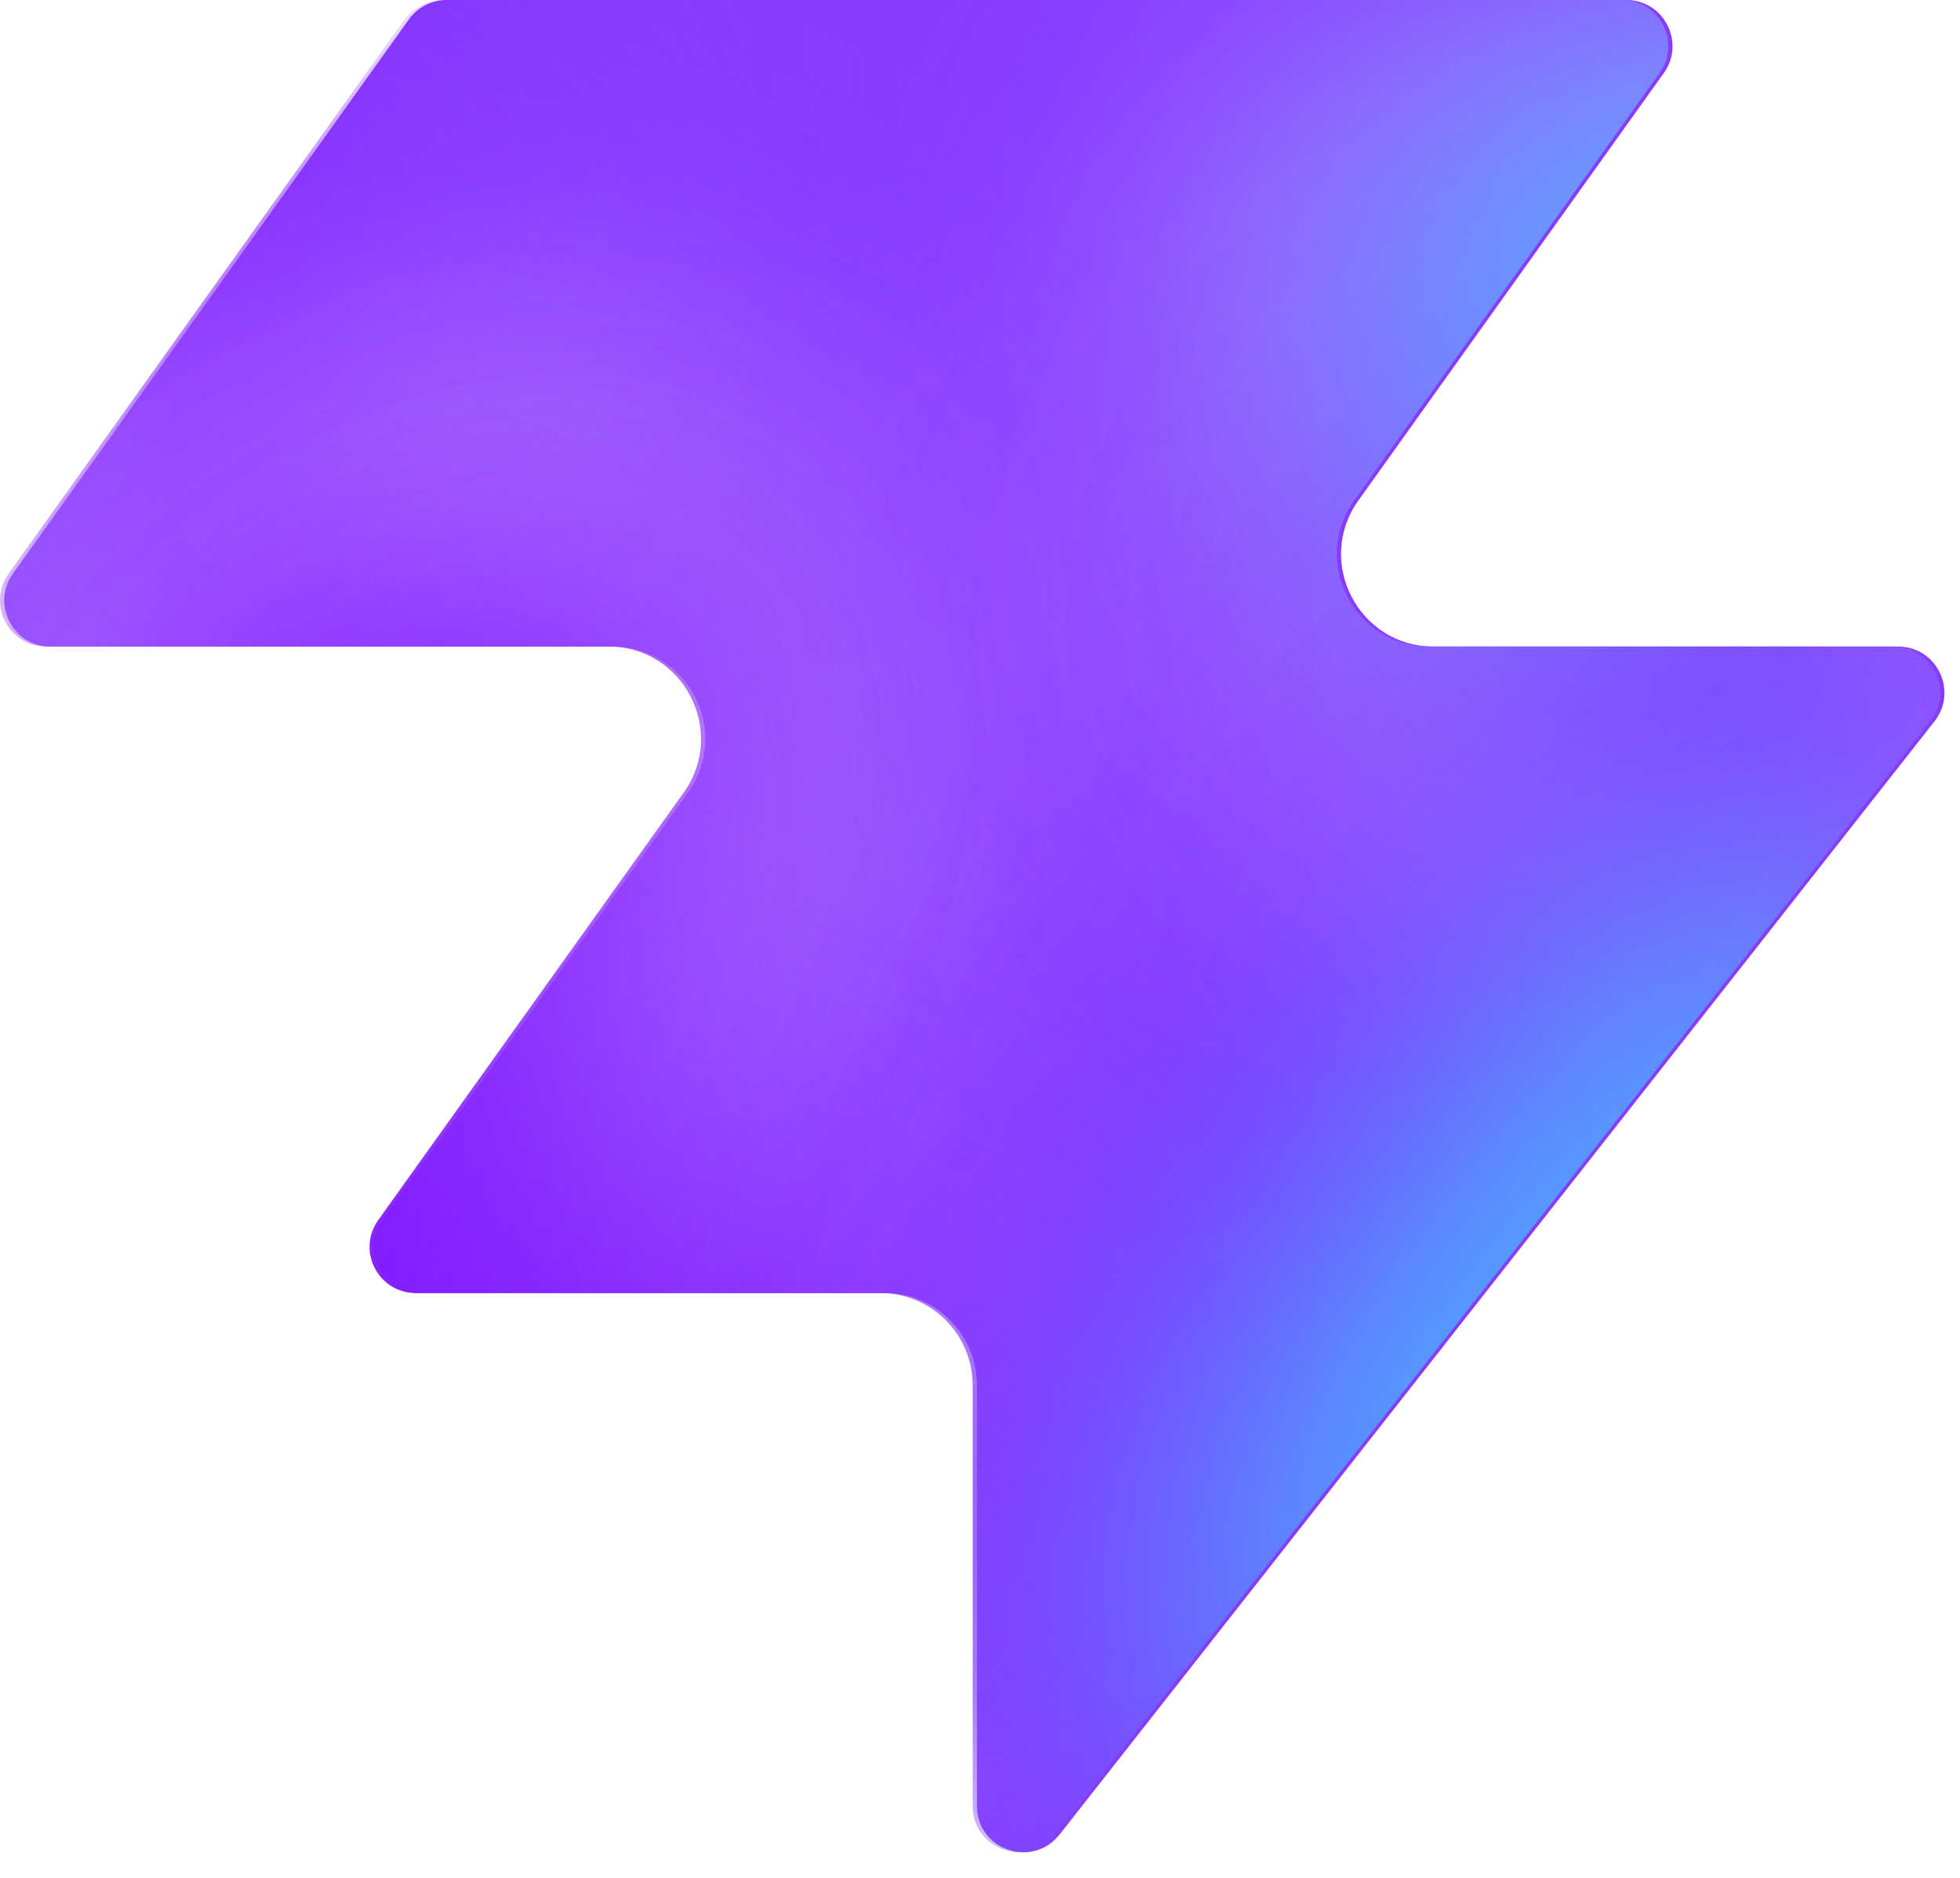
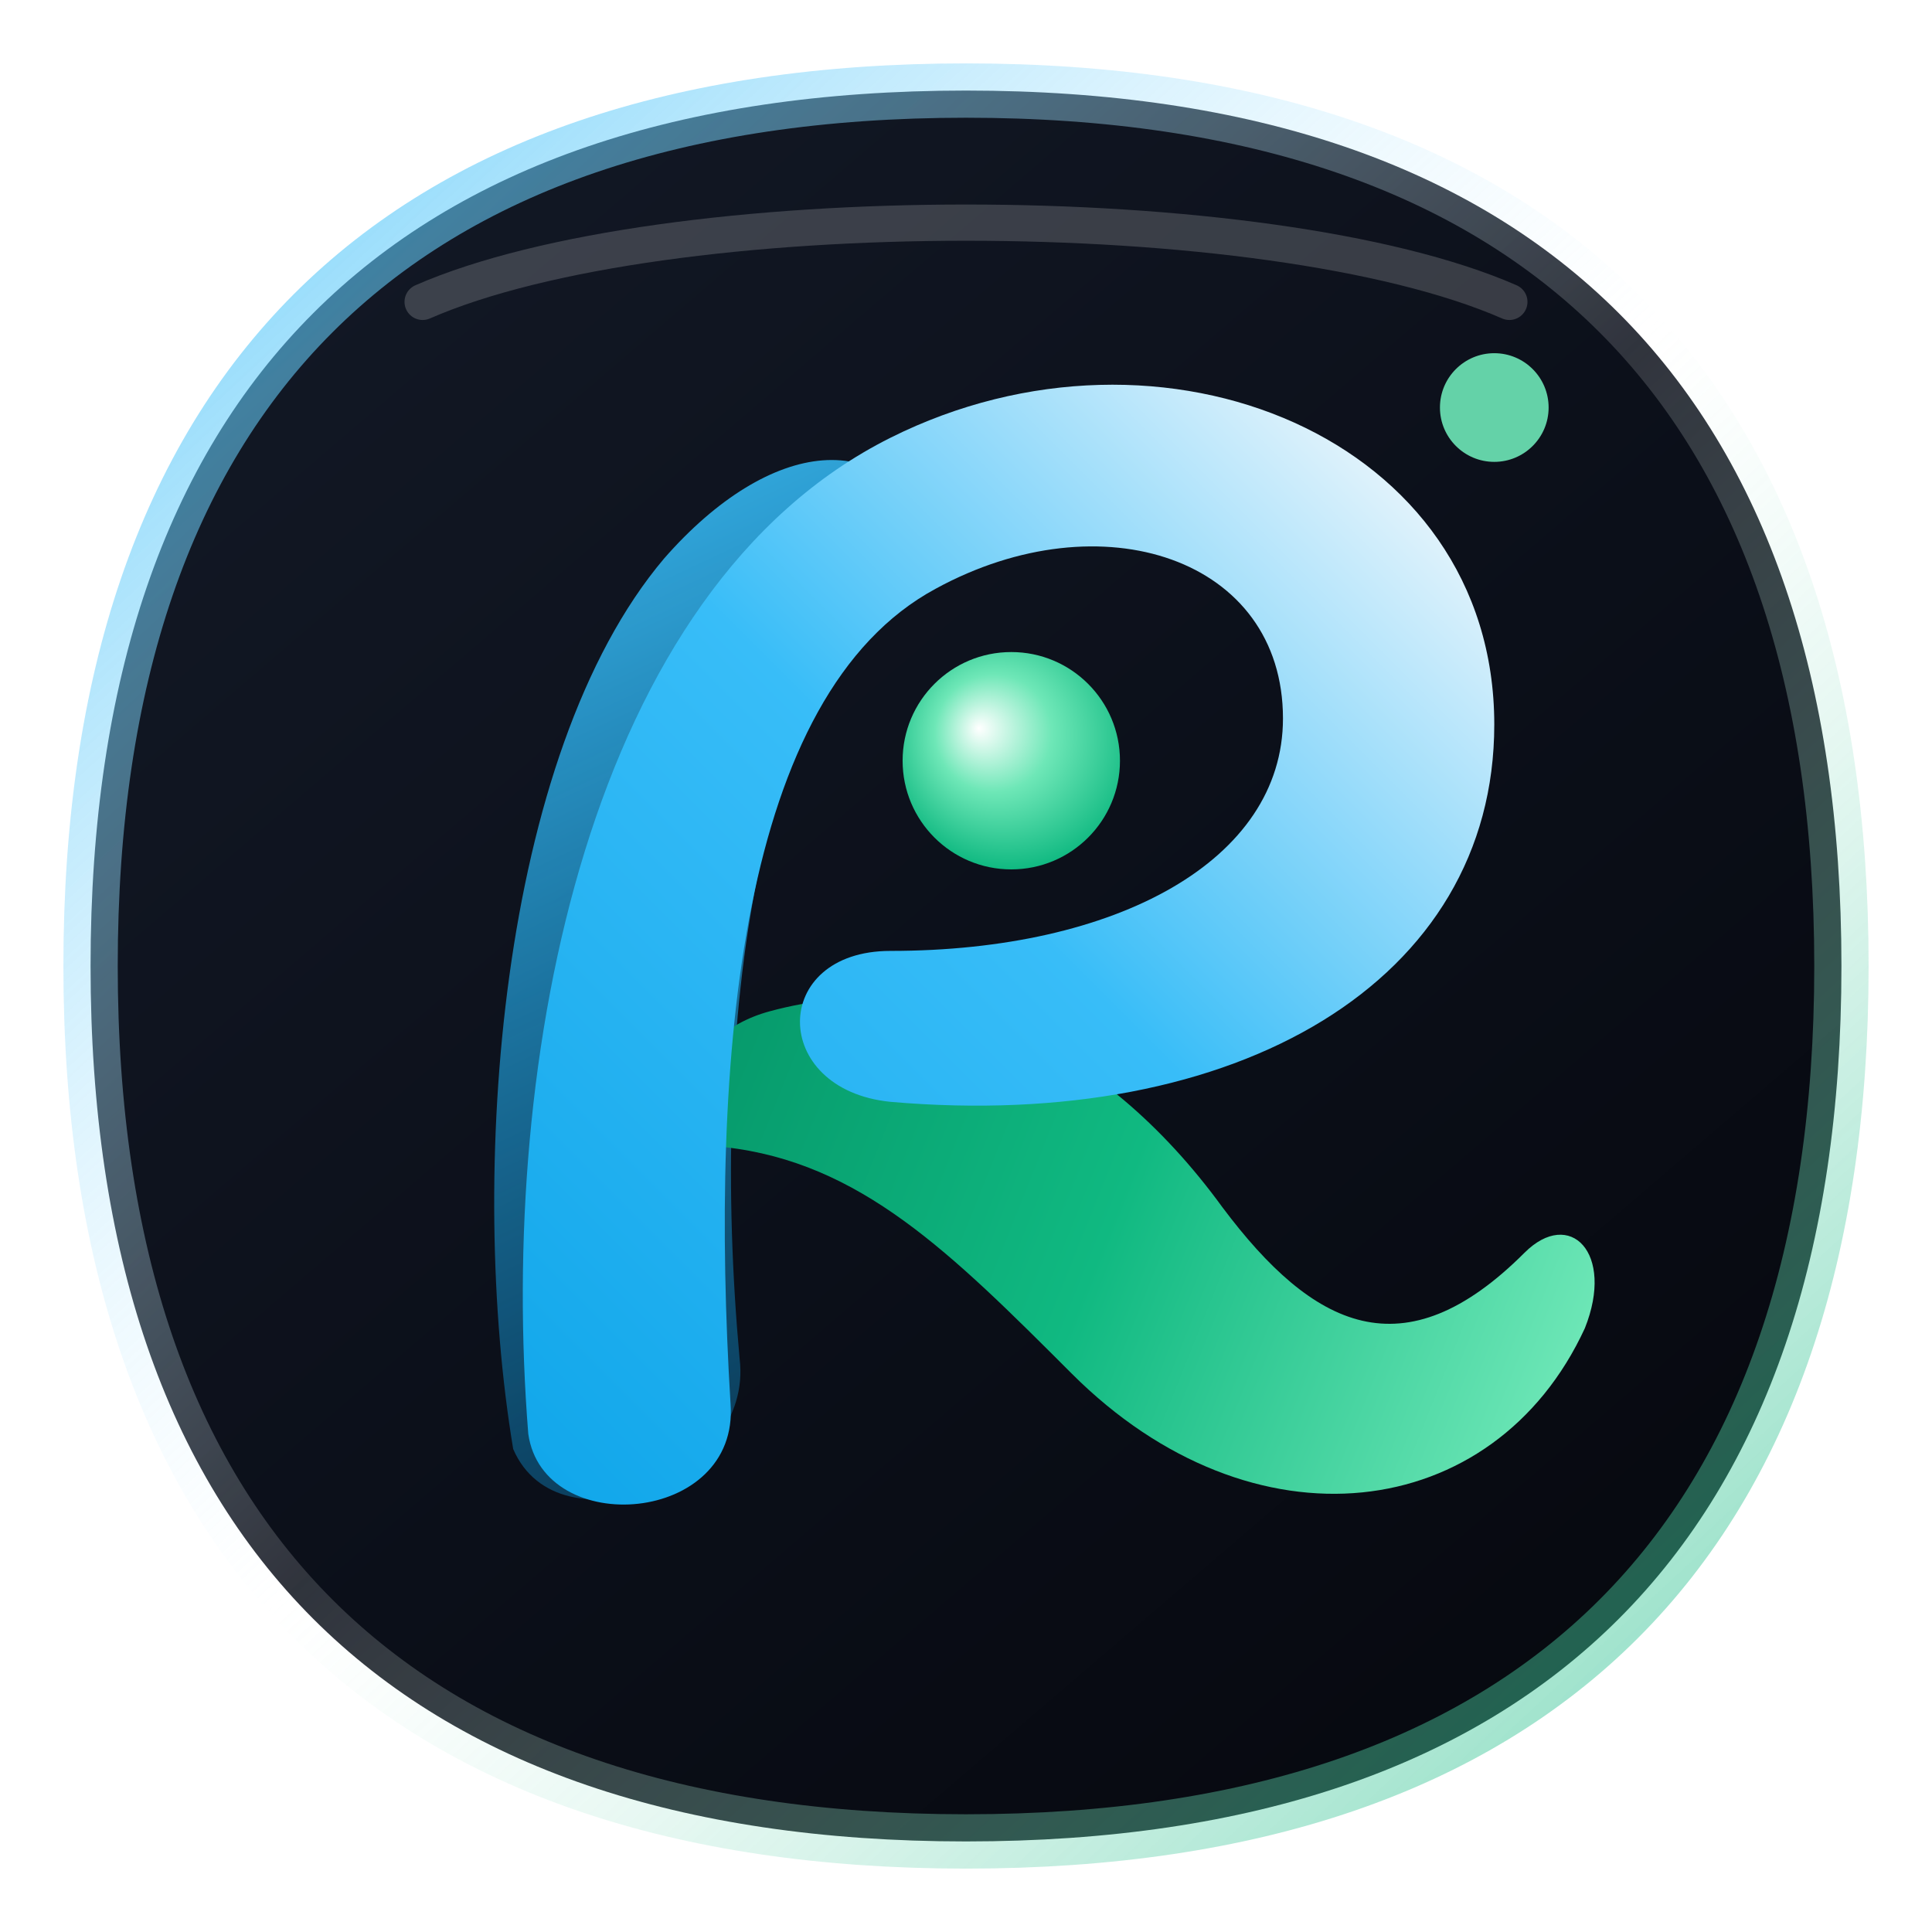
- <svg xmlns="http://www.w3.org/2000/svg" width="48" height="46" fill="none" viewBox="0 0 48 46">
-   <path fill="#863bff" d="M25.946 44.938c-.664.845-2.021.375-2.021-.698V33.937a2.26 2.26 0 0 0-2.262-2.262H10.287c-.92 0-1.456-1.04-.92-1.788l7.48-10.471c1.07-1.497 0-3.578-1.842-3.578H1.237c-.92 0-1.456-1.04-.92-1.788L10.013.474c.214-.297.556-.474.92-.474h28.894c.92 0 1.456 1.04.92 1.788l-7.48 10.471c-1.07 1.498 0 3.579 1.842 3.579h11.377c.943 0 1.473 1.088.89 1.83L25.947 44.94z" style="fill:#863bff;fill:color(display-p3 .525 .23 1);fill-opacity:1" />
-   <mask id="a" width="48" height="46" x="0" y="0" maskUnits="userSpaceOnUse" style="mask-type:alpha">
-     <path fill="#000" d="M25.842 44.938c-.664.844-2.021.375-2.021-.698V33.937a2.26 2.26 0 0 0-2.262-2.262H10.183c-.92 0-1.456-1.04-.92-1.788l7.48-10.471c1.07-1.498 0-3.579-1.842-3.579H1.133c-.92 0-1.456-1.04-.92-1.787L9.91.473c.214-.297.556-.474.92-.474h28.894c.92 0 1.456 1.04.92 1.788l-7.48 10.471c-1.07 1.498 0 3.578 1.842 3.578h11.377c.943 0 1.473 1.088.89 1.832L25.843 44.94z" style="fill:#000;fill-opacity:1" />
-   </mask>
-   <g mask="url(#a)">
-     <g filter="url(#b)">
-       <ellipse cx="5.508" cy="14.704" fill="#ede6ff" rx="5.508" ry="14.704" style="fill:#ede6ff;fill:color(display-p3 .927 .903 1);fill-opacity:1" transform="matrix(.00324 1 1 -.00324 -4.47 31.516)" />
-     </g>
-     <g filter="url(#c)">
-       <ellipse cx="10.399" cy="29.851" fill="#ede6ff" rx="10.399" ry="29.851" style="fill:#ede6ff;fill:color(display-p3 .927 .903 1);fill-opacity:1" transform="matrix(.00324 1 1 -.00324 -39.328 7.883)" />
-     </g>
-     <g filter="url(#d)">
-       <ellipse cx="5.508" cy="30.487" fill="#7e14ff" rx="5.508" ry="30.487" style="fill:#7e14ff;fill:color(display-p3 .492 .077 1);fill-opacity:1" transform="rotate(89.814 -25.913 -14.639)scale(1 -1)" />
-     </g>
-     <g filter="url(#e)">
-       <ellipse cx="5.508" cy="30.599" fill="#7e14ff" rx="5.508" ry="30.599" style="fill:#7e14ff;fill:color(display-p3 .492 .077 1);fill-opacity:1" transform="rotate(89.814 -32.644 -3.334)scale(1 -1)" />
-     </g>
-     <g filter="url(#f)">
-       <ellipse cx="5.508" cy="30.599" fill="#7e14ff" rx="5.508" ry="30.599" style="fill:#7e14ff;fill:color(display-p3 .492 .077 1);fill-opacity:1" transform="matrix(.00324 1 1 -.00324 -34.34 30.47)" />
-     </g>
-     <g filter="url(#g)">
-       <ellipse cx="14.072" cy="22.078" fill="#ede6ff" rx="14.072" ry="22.078" style="fill:#ede6ff;fill:color(display-p3 .927 .903 1);fill-opacity:1" transform="rotate(93.35 24.506 48.493)scale(-1 1)" />
-     </g>
-     <g filter="url(#h)">
-       <ellipse cx="3.47" cy="21.501" fill="#7e14ff" rx="3.47" ry="21.501" style="fill:#7e14ff;fill:color(display-p3 .492 .077 1);fill-opacity:1" transform="rotate(89.009 28.708 47.59)scale(-1 1)" />
-     </g>
-     <g filter="url(#i)">
-       <ellipse cx="3.47" cy="21.501" fill="#7e14ff" rx="3.47" ry="21.501" style="fill:#7e14ff;fill:color(display-p3 .492 .077 1);fill-opacity:1" transform="rotate(89.009 28.708 47.59)scale(-1 1)" />
-     </g>
-     <g filter="url(#j)">
-       <ellipse cx=".387" cy="8.972" fill="#7e14ff" rx="4.407" ry="29.108" style="fill:#7e14ff;fill:color(display-p3 .492 .077 1);fill-opacity:1" transform="rotate(39.51 .387 8.972)" />
-     </g>
-     <g filter="url(#k)">
-       <ellipse cx="47.523" cy="-6.092" fill="#7e14ff" rx="4.407" ry="29.108" style="fill:#7e14ff;fill:color(display-p3 .492 .077 1);fill-opacity:1" transform="rotate(37.892 47.523 -6.092)" />
-     </g>
-     <g filter="url(#l)">
-       <ellipse cx="41.412" cy="6.333" fill="#47bfff" rx="5.971" ry="9.665" style="fill:#47bfff;fill:color(display-p3 .28 .748 1);fill-opacity:1" transform="rotate(37.892 41.412 6.333)" />
-     </g>
-     <g filter="url(#m)">
-       <ellipse cx="-1.879" cy="38.332" fill="#7e14ff" rx="4.407" ry="29.108" style="fill:#7e14ff;fill:color(display-p3 .492 .077 1);fill-opacity:1" transform="rotate(37.892 -1.88 38.332)" />
-     </g>
-     <g filter="url(#n)">
-       <ellipse cx="-1.879" cy="38.332" fill="#7e14ff" rx="4.407" ry="29.108" style="fill:#7e14ff;fill:color(display-p3 .492 .077 1);fill-opacity:1" transform="rotate(37.892 -1.88 38.332)" />
-     </g>
-     <g filter="url(#o)">
-       <ellipse cx="35.651" cy="29.907" fill="#7e14ff" rx="4.407" ry="29.108" style="fill:#7e14ff;fill:color(display-p3 .492 .077 1);fill-opacity:1" transform="rotate(37.892 35.651 29.907)" />
-     </g>
-     <g filter="url(#p)">
-       <ellipse cx="38.418" cy="32.4" fill="#47bfff" rx="5.971" ry="15.297" style="fill:#47bfff;fill:color(display-p3 .28 .748 1);fill-opacity:1" transform="rotate(37.892 38.418 32.4)" />
-     </g>
-   </g>
+ <svg xmlns="http://www.w3.org/2000/svg" viewBox="0 0 64 64" fill="none" shape-rendering="geometricPrecision">
  <defs>
-     <filter id="b" width="60.045" height="41.654" x="-19.77" y="16.149" color-interpolation-filters="sRGB" filterUnits="userSpaceOnUse">
-       <feFlood flood-opacity="0" result="BackgroundImageFix" />
-       <feBlend in="SourceGraphic" in2="BackgroundImageFix" result="shape" />
-       <feGaussianBlur result="effect1_foregroundBlur_2002_17158" stdDeviation="7.659" />
-     </filter>
-     <filter id="c" width="90.34" height="51.437" x="-54.613" y="-7.533" color-interpolation-filters="sRGB" filterUnits="userSpaceOnUse">
-       <feFlood flood-opacity="0" result="BackgroundImageFix" />
-       <feBlend in="SourceGraphic" in2="BackgroundImageFix" result="shape" />
-       <feGaussianBlur result="effect1_foregroundBlur_2002_17158" stdDeviation="7.659" />
-     </filter>
-     <filter id="d" width="79.355" height="29.4" x="-49.64" y="2.03" color-interpolation-filters="sRGB" filterUnits="userSpaceOnUse">
-       <feFlood flood-opacity="0" result="BackgroundImageFix" />
-       <feBlend in="SourceGraphic" in2="BackgroundImageFix" result="shape" />
-       <feGaussianBlur result="effect1_foregroundBlur_2002_17158" stdDeviation="4.596" />
-     </filter>
-     <filter id="e" width="79.579" height="29.4" x="-45.045" y="20.029" color-interpolation-filters="sRGB" filterUnits="userSpaceOnUse">
-       <feFlood flood-opacity="0" result="BackgroundImageFix" />
-       <feBlend in="SourceGraphic" in2="BackgroundImageFix" result="shape" />
-       <feGaussianBlur result="effect1_foregroundBlur_2002_17158" stdDeviation="4.596" />
-     </filter>
-     <filter id="f" width="79.579" height="29.4" x="-43.513" y="21.178" color-interpolation-filters="sRGB" filterUnits="userSpaceOnUse">
-       <feFlood flood-opacity="0" result="BackgroundImageFix" />
-       <feBlend in="SourceGraphic" in2="BackgroundImageFix" result="shape" />
-       <feGaussianBlur result="effect1_foregroundBlur_2002_17158" stdDeviation="4.596" />
-     </filter>
-     <filter id="g" width="74.749" height="58.852" x="15.756" y="-17.901" color-interpolation-filters="sRGB" filterUnits="userSpaceOnUse">
-       <feFlood flood-opacity="0" result="BackgroundImageFix" />
-       <feBlend in="SourceGraphic" in2="BackgroundImageFix" result="shape" />
-       <feGaussianBlur result="effect1_foregroundBlur_2002_17158" stdDeviation="7.659" />
-     </filter>
-     <filter id="h" width="61.377" height="25.362" x="23.548" y="2.284" color-interpolation-filters="sRGB" filterUnits="userSpaceOnUse">
-       <feFlood flood-opacity="0" result="BackgroundImageFix" />
-       <feBlend in="SourceGraphic" in2="BackgroundImageFix" result="shape" />
-       <feGaussianBlur result="effect1_foregroundBlur_2002_17158" stdDeviation="4.596" />
-     </filter>
-     <filter id="i" width="61.377" height="25.362" x="23.548" y="2.284" color-interpolation-filters="sRGB" filterUnits="userSpaceOnUse">
-       <feFlood flood-opacity="0" result="BackgroundImageFix" />
-       <feBlend in="SourceGraphic" in2="BackgroundImageFix" result="shape" />
-       <feGaussianBlur result="effect1_foregroundBlur_2002_17158" stdDeviation="4.596" />
-     </filter>
-     <filter id="j" width="56.045" height="63.649" x="-27.636" y="-22.853" color-interpolation-filters="sRGB" filterUnits="userSpaceOnUse">
-       <feFlood flood-opacity="0" result="BackgroundImageFix" />
-       <feBlend in="SourceGraphic" in2="BackgroundImageFix" result="shape" />
-       <feGaussianBlur result="effect1_foregroundBlur_2002_17158" stdDeviation="4.596" />
-     </filter>
-     <filter id="k" width="54.814" height="64.646" x="20.116" y="-38.415" color-interpolation-filters="sRGB" filterUnits="userSpaceOnUse">
-       <feFlood flood-opacity="0" result="BackgroundImageFix" />
-       <feBlend in="SourceGraphic" in2="BackgroundImageFix" result="shape" />
-       <feGaussianBlur result="effect1_foregroundBlur_2002_17158" stdDeviation="4.596" />
-     </filter>
-     <filter id="l" width="33.541" height="35.313" x="24.641" y="-11.323" color-interpolation-filters="sRGB" filterUnits="userSpaceOnUse">
-       <feFlood flood-opacity="0" result="BackgroundImageFix" />
-       <feBlend in="SourceGraphic" in2="BackgroundImageFix" result="shape" />
-       <feGaussianBlur result="effect1_foregroundBlur_2002_17158" stdDeviation="4.596" />
-     </filter>
-     <filter id="m" width="54.814" height="64.646" x="-29.286" y="6.009" color-interpolation-filters="sRGB" filterUnits="userSpaceOnUse">
-       <feFlood flood-opacity="0" result="BackgroundImageFix" />
-       <feBlend in="SourceGraphic" in2="BackgroundImageFix" result="shape" />
-       <feGaussianBlur result="effect1_foregroundBlur_2002_17158" stdDeviation="4.596" />
-     </filter>
-     <filter id="n" width="54.814" height="64.646" x="-29.286" y="6.009" color-interpolation-filters="sRGB" filterUnits="userSpaceOnUse">
-       <feFlood flood-opacity="0" result="BackgroundImageFix" />
-       <feBlend in="SourceGraphic" in2="BackgroundImageFix" result="shape" />
-       <feGaussianBlur result="effect1_foregroundBlur_2002_17158" stdDeviation="4.596" />
-     </filter>
-     <filter id="o" width="54.814" height="64.646" x="8.244" y="-2.416" color-interpolation-filters="sRGB" filterUnits="userSpaceOnUse">
-       <feFlood flood-opacity="0" result="BackgroundImageFix" />
-       <feBlend in="SourceGraphic" in2="BackgroundImageFix" result="shape" />
-       <feGaussianBlur result="effect1_foregroundBlur_2002_17158" stdDeviation="4.596" />
-     </filter>
-     <filter id="p" width="39.409" height="43.623" x="18.713" y="10.588" color-interpolation-filters="sRGB" filterUnits="userSpaceOnUse">
-       <feFlood flood-opacity="0" result="BackgroundImageFix" />
-       <feBlend in="SourceGraphic" in2="BackgroundImageFix" result="shape" />
-       <feGaussianBlur result="effect1_foregroundBlur_2002_17158" stdDeviation="4.596" />
-     </filter>
+     <linearGradient id="bg" x1="8" y1="4" x2="56" y2="60" gradientUnits="userSpaceOnUse">
+       <stop offset="0%" stop-color="#131926" />
+       <stop offset="55%" stop-color="#0B0F19" />
+       <stop offset="100%" stop-color="#06080E" />
+     </linearGradient>
+     <linearGradient id="rim" x1="6" y1="4" x2="58" y2="60" gradientUnits="userSpaceOnUse">
+       <stop offset="0%" stop-color="#38bdf8" stop-opacity="0.7" />
+       <stop offset="50%" stop-color="#ffffff" stop-opacity="0.15" />
+       <stop offset="100%" stop-color="#10b981" stop-opacity="0.55" />
+     </linearGradient>
+     <linearGradient id="primary" x1="14" y1="48" x2="48" y2="14" gradientUnits="userSpaceOnUse">
+       <stop offset="0%" stop-color="#0ea5e9" />
+       <stop offset="55%" stop-color="#38bdf8" />
+       <stop offset="100%" stop-color="#f8fafc" />
+     </linearGradient>
+     <linearGradient id="secondary" x1="22" y1="34" x2="52" y2="46" gradientUnits="userSpaceOnUse">
+       <stop offset="0%" stop-color="#059669" />
+       <stop offset="50%" stop-color="#10b981" />
+       <stop offset="100%" stop-color="#6ee7b7" />
+     </linearGradient>
+     <linearGradient id="fold" x1="16" y1="18" x2="32" y2="52" gradientUnits="userSpaceOnUse">
+       <stop offset="0%" stop-color="#38bdf8" stop-opacity="0.9" />
+       <stop offset="100%" stop-color="#0284c7" stop-opacity="0.25" />
+     </linearGradient>
+     <radialGradient id="core" cx="50%" cy="40%" r="60%" fx="35%" fy="35%">
+       <stop offset="0%" stop-color="#ffffff" />
+       <stop offset="45%" stop-color="#6ee7b7" />
+       <stop offset="100%" stop-color="#10b981" />
+     </radialGradient>
  </defs>
+   <path d="M 32 3 C 51 3, 61 13, 61 32 C 61 51, 51 61, 32 61 C 13 61, 3 51, 3 32 C 3 13, 13 3, 32 3 Z" fill="url(#bg)" stroke="url(#rim)" stroke-width="1.8" />
+   <path d="M 14 10 C 22 6.5, 42 6.5, 50 10" stroke="rgba(255,255,255,0.18)" stroke-width="1.2" stroke-linecap="round" />
+   <path d="M 17 48 C 15.5 39, 16.5 25, 22 18.5 C 25.5 14.5, 29.5 14, 31 18 C 25 22, 23.5 34, 24.5 45 C 25 49, 18.5 51.5, 17 48 Z" fill="url(#fold)" />
+   <path d="M 25.5 33.5 C 31 32, 36.5 34.5, 40.5 40 C 43.5 44, 46.5 45.5, 50.5 41.5 C 52 40, 53.5 41.5, 52.5 44 C 49.5 50.5, 41.5 51.5, 35.5 45.5 C 31.5 41.5, 28.5 38.5, 24 38 C 21.5 37.7, 22.5 34.3, 25.5 33.5 Z" fill="url(#secondary)" />
+   <path d="M 17.5 47.5 C 16.5 35, 19.5 19.5, 29.5 14.5 C 38.5 10, 49.5 14.5, 49.5 24 C 49.5 32.5, 41 37.5, 29.5 36.5 C 25.5 36.1, 25.5 31.5, 29.5 31.5 C 37 31.5, 42.5 28.5, 42.5 23.8 C 42.5 18.5, 36.5 16.5, 31 19.5 C 24.5 23, 23.5 35, 24.2 46.5 C 24.5 50.5, 18 51, 17.5 47.5 Z" fill="url(#primary)" />
+   <circle cx="33.5" cy="25.2" r="3.6" fill="url(#core)" />
+   <circle cx="49.5" cy="13.5" r="1.8" fill="#6ee7b7" opacity="0.9" />
</svg>
